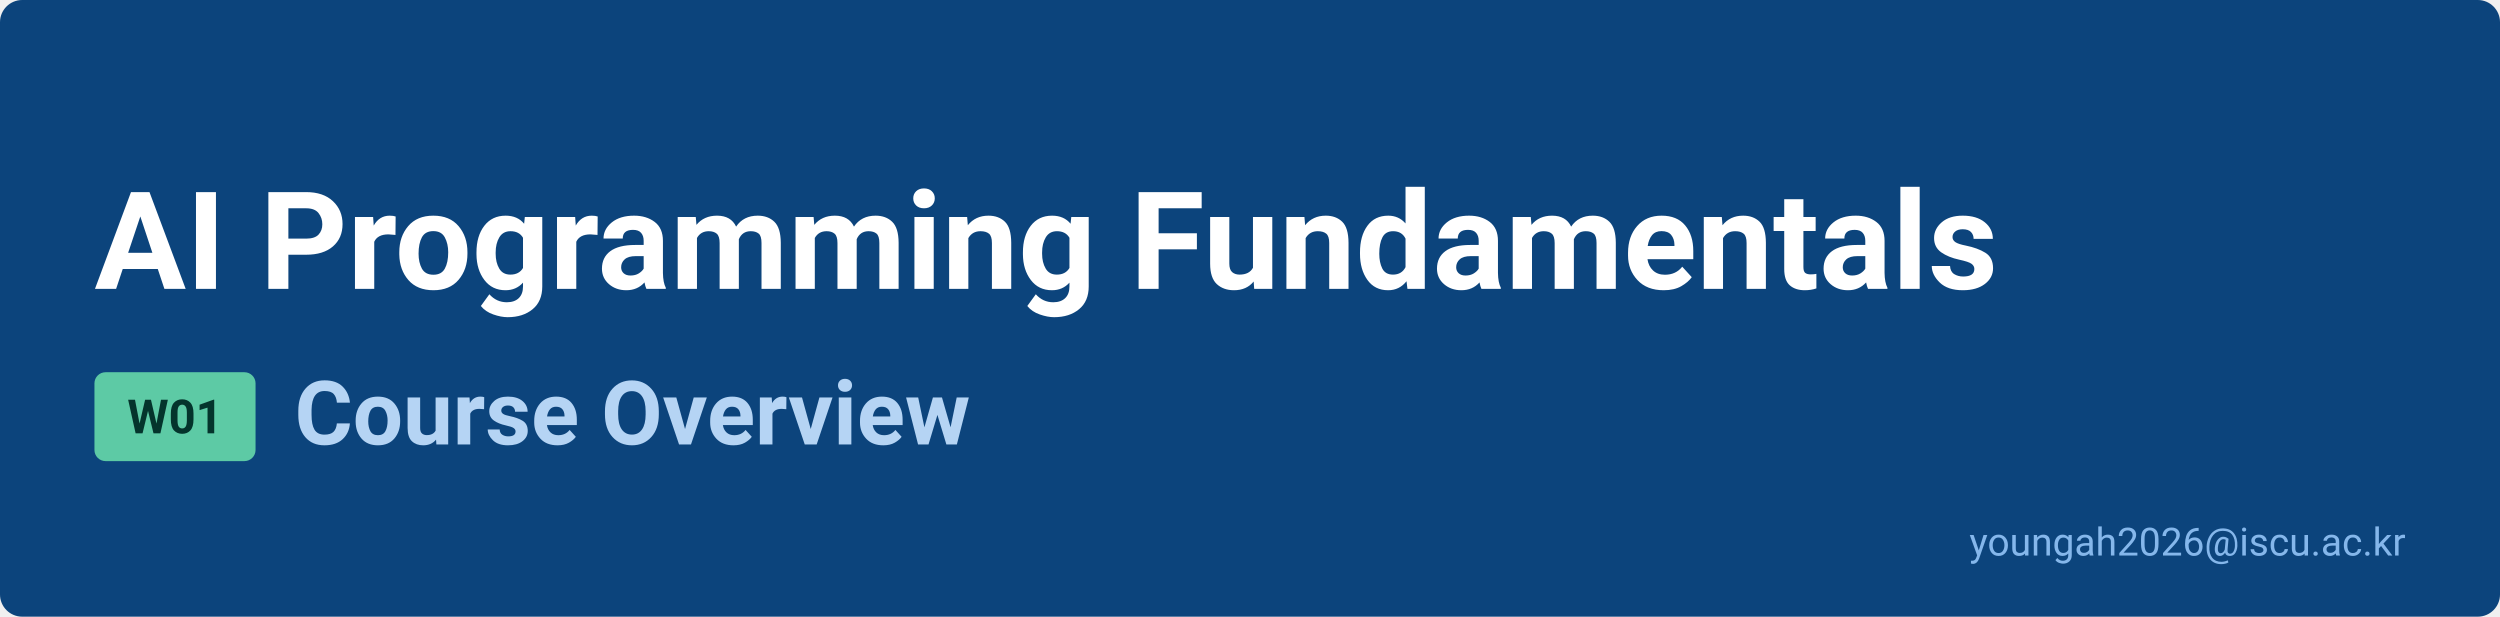
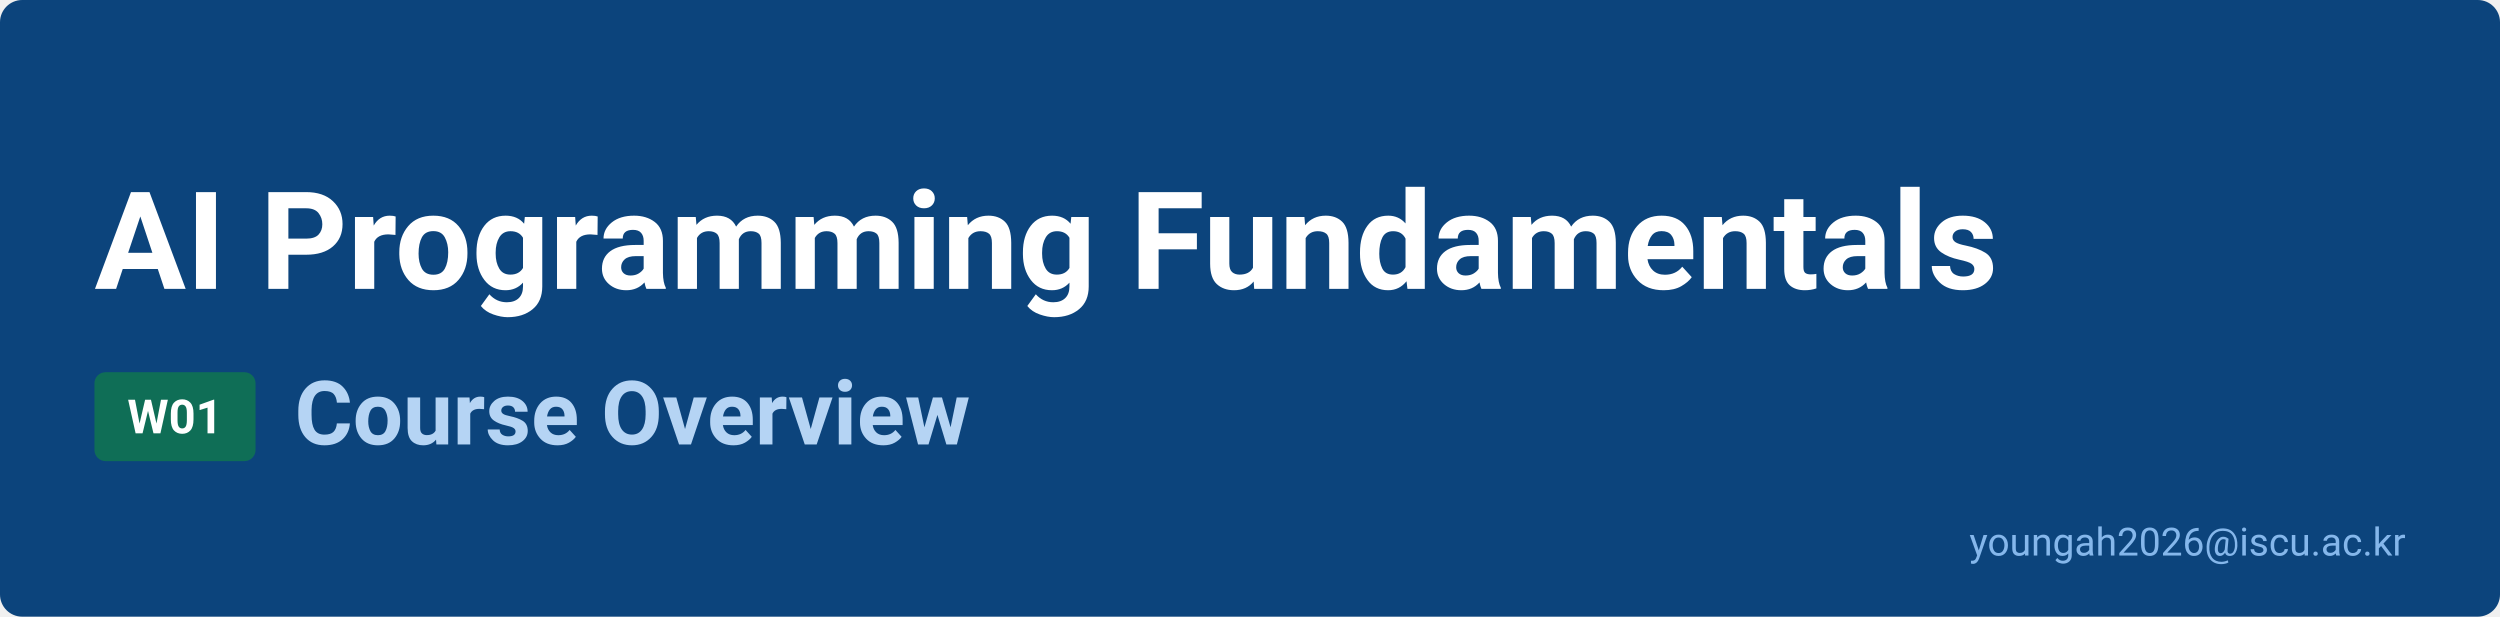
<svg xmlns="http://www.w3.org/2000/svg" width="900" height="222" viewBox="0 0 900 222">
  <rect x="0" y="0" width="900" height="222" rx="8" fill="#0C447C" />
  <text x="34" y="104" font-family="Roboto, Arial, Helvetica, sans-serif" font-size="49" font-weight="700" fill="#FFFFFF">AI Programming Fundamentals</text>
-   <rect x="34" y="134" width="58" height="32" rx="4" fill="#5DCAA5" />
-   <text x="63.025" y="156" font-family="Roboto, Arial, Helvetica, sans-serif" font-size="17" font-weight="700" fill="#04342C" text-anchor="middle">W01</text>
+   <rect x="34" y="134" width="58" height="32" rx="4" fill="#0F6E56" />
+   <text x="63.025" y="156" font-family="Roboto, Arial, Helvetica, sans-serif" font-size="17" font-weight="700" fill="#FFFFFF" text-anchor="middle">W01</text>
  <text x="106.05" y="160" font-family="Roboto, Arial, Helvetica, sans-serif" font-size="32" font-weight="700" fill="#B5D4F4">Course Overview</text>
  <text x="866" y="200" font-family="Roboto, Arial, Helvetica, sans-serif" font-size="14" font-weight="400" fill="#85B7EB" text-anchor="end">youngah2026@iscu.ac.kr</text>
</svg>
